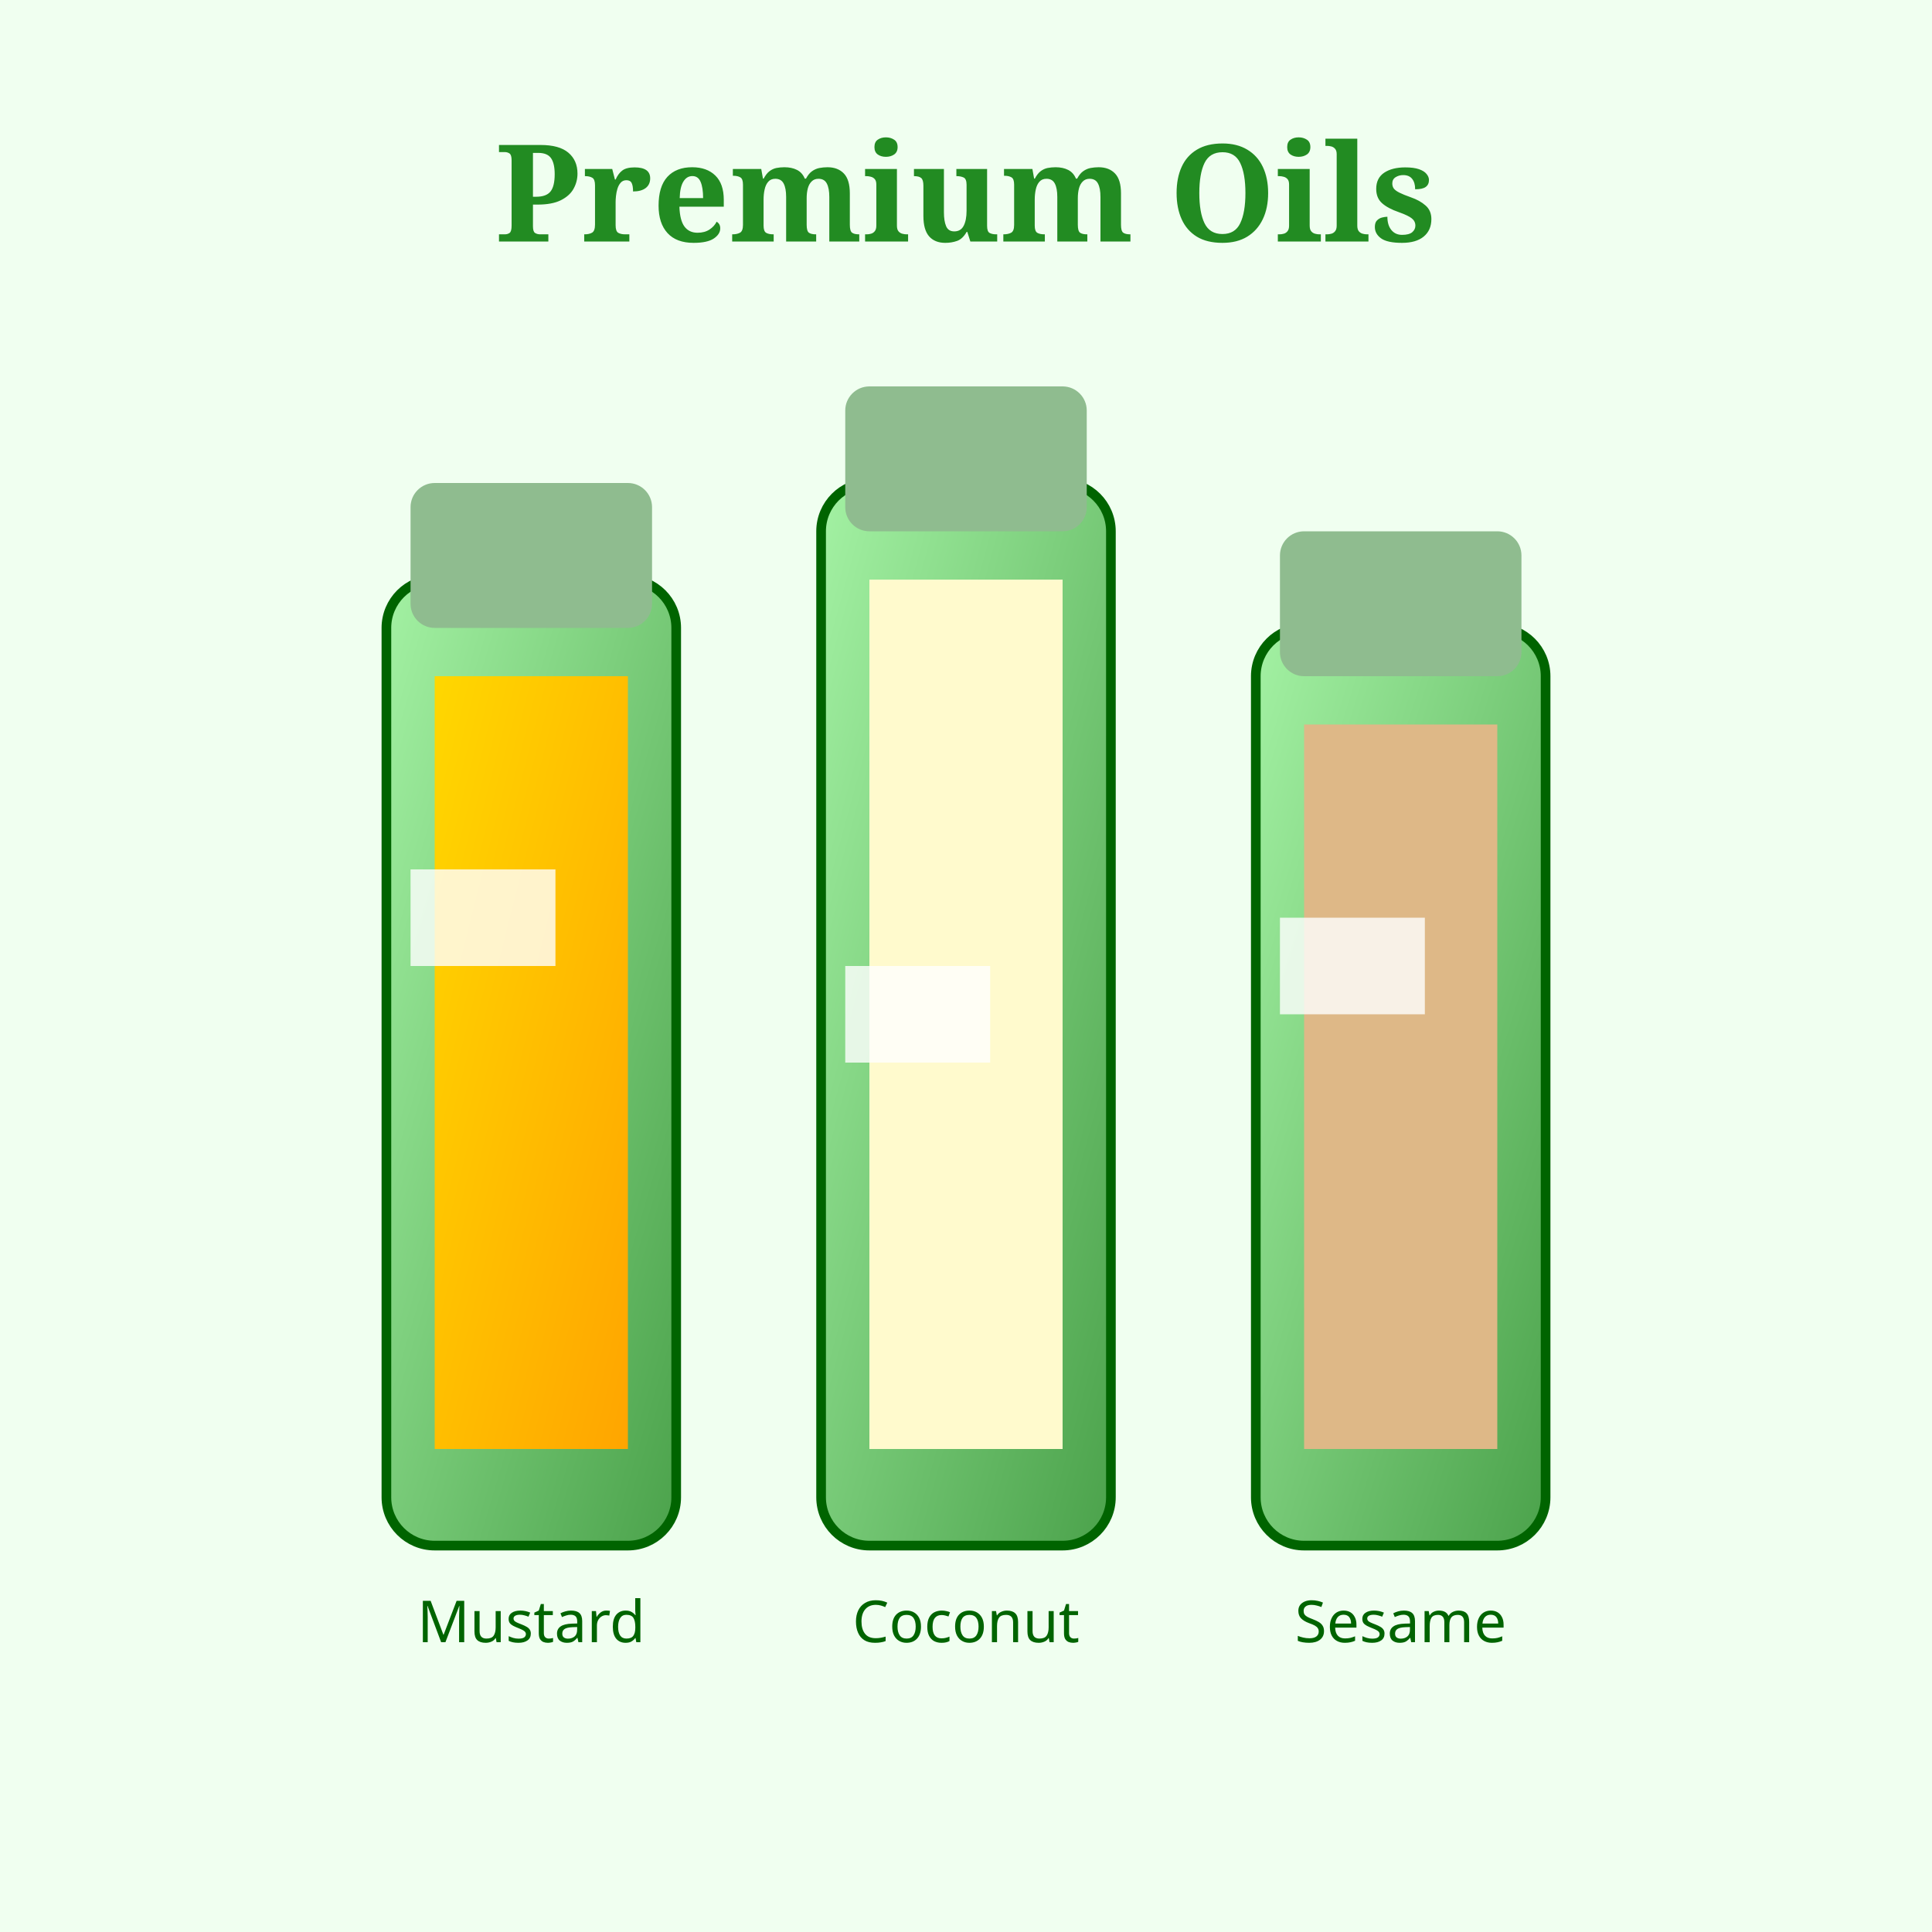
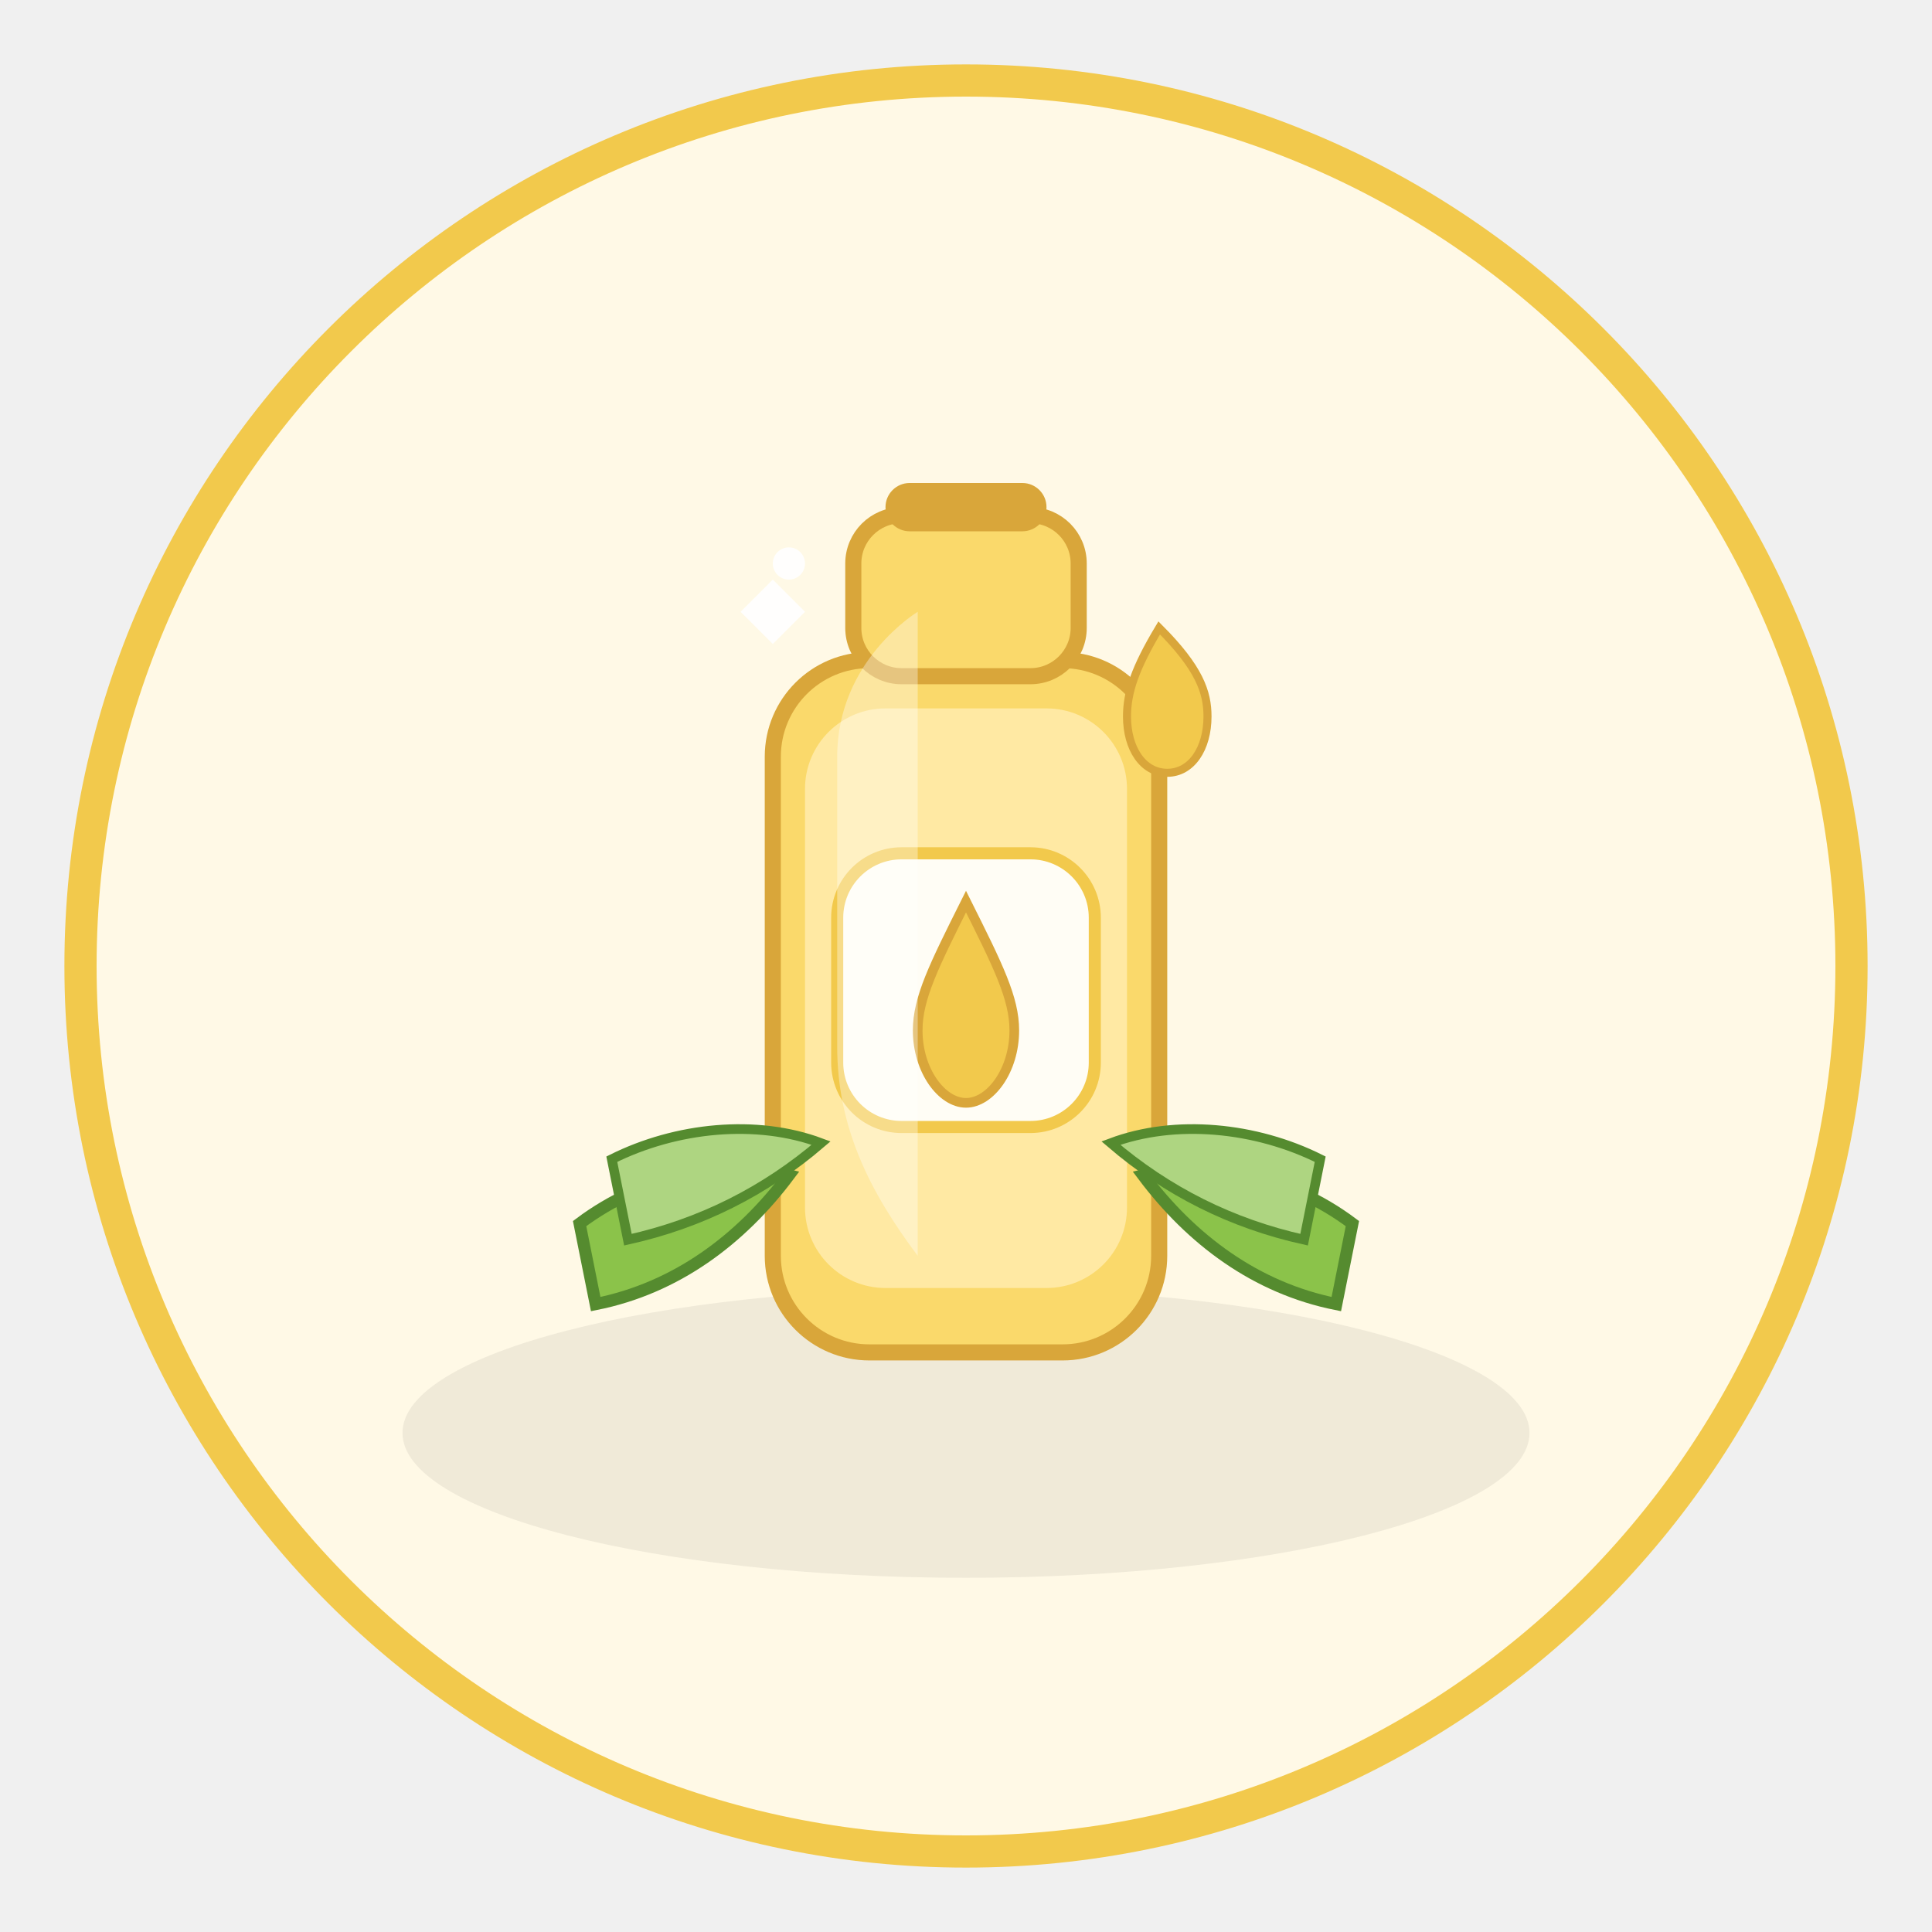
- <svg xmlns="http://www.w3.org/2000/svg" width="400" height="400" viewBox="0 0 400 400">
-   <defs>
-     <linearGradient id="bottleGradient" x1="0%" y1="0%" x2="100%" y2="100%">
-       <stop offset="0%" style="stop-color:#90EE90;stop-opacity:0.8" />
-       <stop offset="100%" style="stop-color:#228B22;stop-opacity:0.8" />
-     </linearGradient>
-     <linearGradient id="oilGradient" x1="0%" y1="0%" x2="100%" y2="100%">
-       <stop offset="0%" style="stop-color:#FFD700;stop-opacity:1" />
-       <stop offset="100%" style="stop-color:#FFA500;stop-opacity:1" />
-     </linearGradient>
-   </defs>
-   <rect width="400" height="400" fill="#F0FFF0" />
-   <rect x="80" y="120" width="60" height="200" rx="10" fill="url(#bottleGradient)" stroke="#006400" stroke-width="2" />
-   <rect x="90" y="140" width="40" height="160" fill="url(#oilGradient)" />
-   <rect x="85" y="100" width="50" height="30" rx="5" fill="#8FBC8F" />
-   <text x="110" y="340" text-anchor="middle" font-family="sans-serif" font-size="12" fill="#006400">Mustard</text>
-   <rect x="170" y="100" width="60" height="220" rx="10" fill="url(#bottleGradient)" stroke="#006400" stroke-width="2" />
-   <rect x="180" y="120" width="40" height="180" fill="#FFFACD" />
-   <rect x="175" y="80" width="50" height="30" rx="5" fill="#8FBC8F" />
-   <text x="200" y="340" text-anchor="middle" font-family="sans-serif" font-size="12" fill="#006400">Coconut</text>
-   <rect x="260" y="130" width="60" height="190" rx="10" fill="url(#bottleGradient)" stroke="#006400" stroke-width="2" />
-   <rect x="270" y="150" width="40" height="150" fill="#DEB887" />
-   <rect x="265" y="110" width="50" height="30" rx="5" fill="#8FBC8F" />
-   <text x="290" y="340" text-anchor="middle" font-family="sans-serif" font-size="12" fill="#006400">Sesame</text>
-   <rect x="85" y="180" width="30" height="20" fill="white" opacity="0.8" />
-   <rect x="175" y="200" width="30" height="20" fill="white" opacity="0.8" />
-   <rect x="265" y="190" width="30" height="20" fill="white" opacity="0.8" />
-   <text x="200" y="50" text-anchor="middle" font-family="serif" font-size="28" font-weight="bold" fill="#228B22">Premium Oils</text>
+ <svg xmlns="http://www.w3.org/2000/svg" width="240" height="240" viewBox="0 0 240 240">
+   <circle cx="120" cy="120" r="110" fill="#FFF9E6" stroke="#F2C94C" stroke-width="4" />
+   <ellipse cx="120" cy="178" rx="70" ry="18" fill="#000000" opacity="0.06" />
+   <rect x="96" y="82" width="48" height="86" rx="12" fill="#FAD96B" stroke="#D9A63A" stroke-width="2" />
+   <rect x="100" y="88" width="40" height="72" rx="10" fill="#FFE9A3" />
+   <rect x="106" y="64" width="28" height="20" rx="6" fill="#FAD96B" stroke="#D9A63A" stroke-width="2" />
+   <rect x="110" y="60" width="20" height="6" rx="3" fill="#D9A63A" />
+   <rect x="104" y="106" width="32" height="34" rx="8" fill="#FFFDF5" stroke="#F2C94C" stroke-width="1.5" />
+   <path d="M120 112 C116 120,114 124,114 128 C114 133,117 137,120 137 C123 137,126 133,126 128 C126 124,124 120,120 112 Z" fill="#F2C94C" stroke="#D9A63A" stroke-width="1.2" />
+   <path d="M104 94 C104 82,114 76,114 76 L114 156 C108 148,104 140,104 130 Z" fill="#FFFFFF" opacity="0.35" />
+   <path d="M144 78 C141 83,140 86,140 89 C140 93,142 96,145 96 C148 96,150 93,150 89 C150 86,149 83,144 78 Z" fill="#F2C94C" stroke="#D9A63A" stroke-width="1" />
+   <path d="M72 152 C80 146,90 144,98 146 C92 154,84 160,74 162 Z" fill="#8BC34A" stroke="#558B2F" stroke-width="1.5" />
+   <path d="M76 144 C84 140,94 139,102 142 C95 148,87 152,78 154 Z" fill="#AED581" stroke="#558B2F" stroke-width="1.2" />
+   <path d="M168 152 C160 146,150 144,142 146 C148 154,156 160,166 162 Z" fill="#8BC34A" stroke="#558B2F" stroke-width="1.5" />
+   <path d="M164 144 C156 140,146 139,138 142 C145 148,153 152,162 154 Z" fill="#AED581" stroke="#558B2F" stroke-width="1.2" />
+   <path d="M96 72 L100 76 L96 80 L92 76 Z" fill="#FFFFFF" opacity="0.9" />
+   <circle cx="98" cy="70" r="2" fill="#FFFFFF" opacity="0.9" />
</svg>
